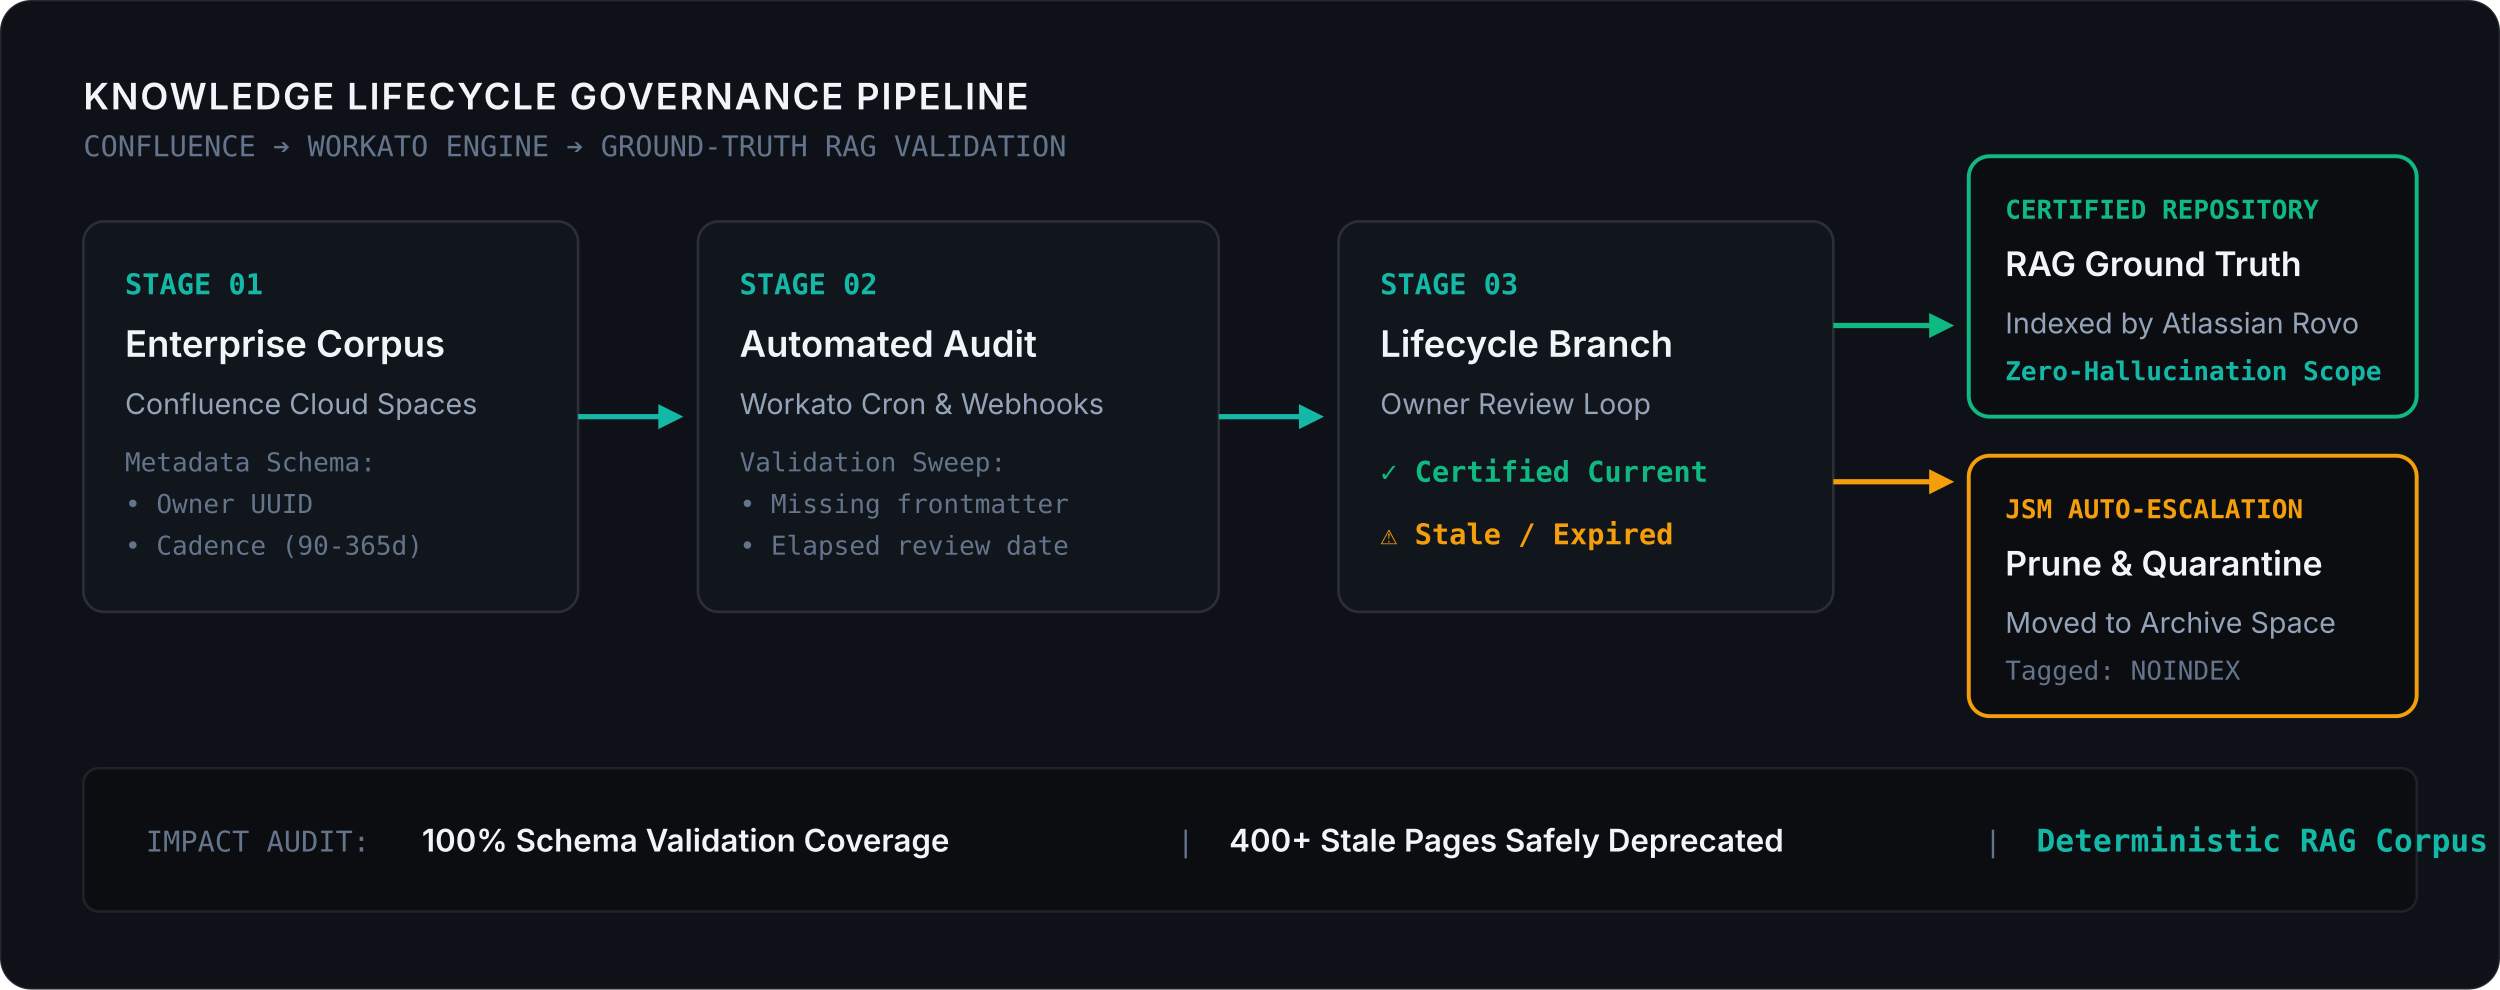
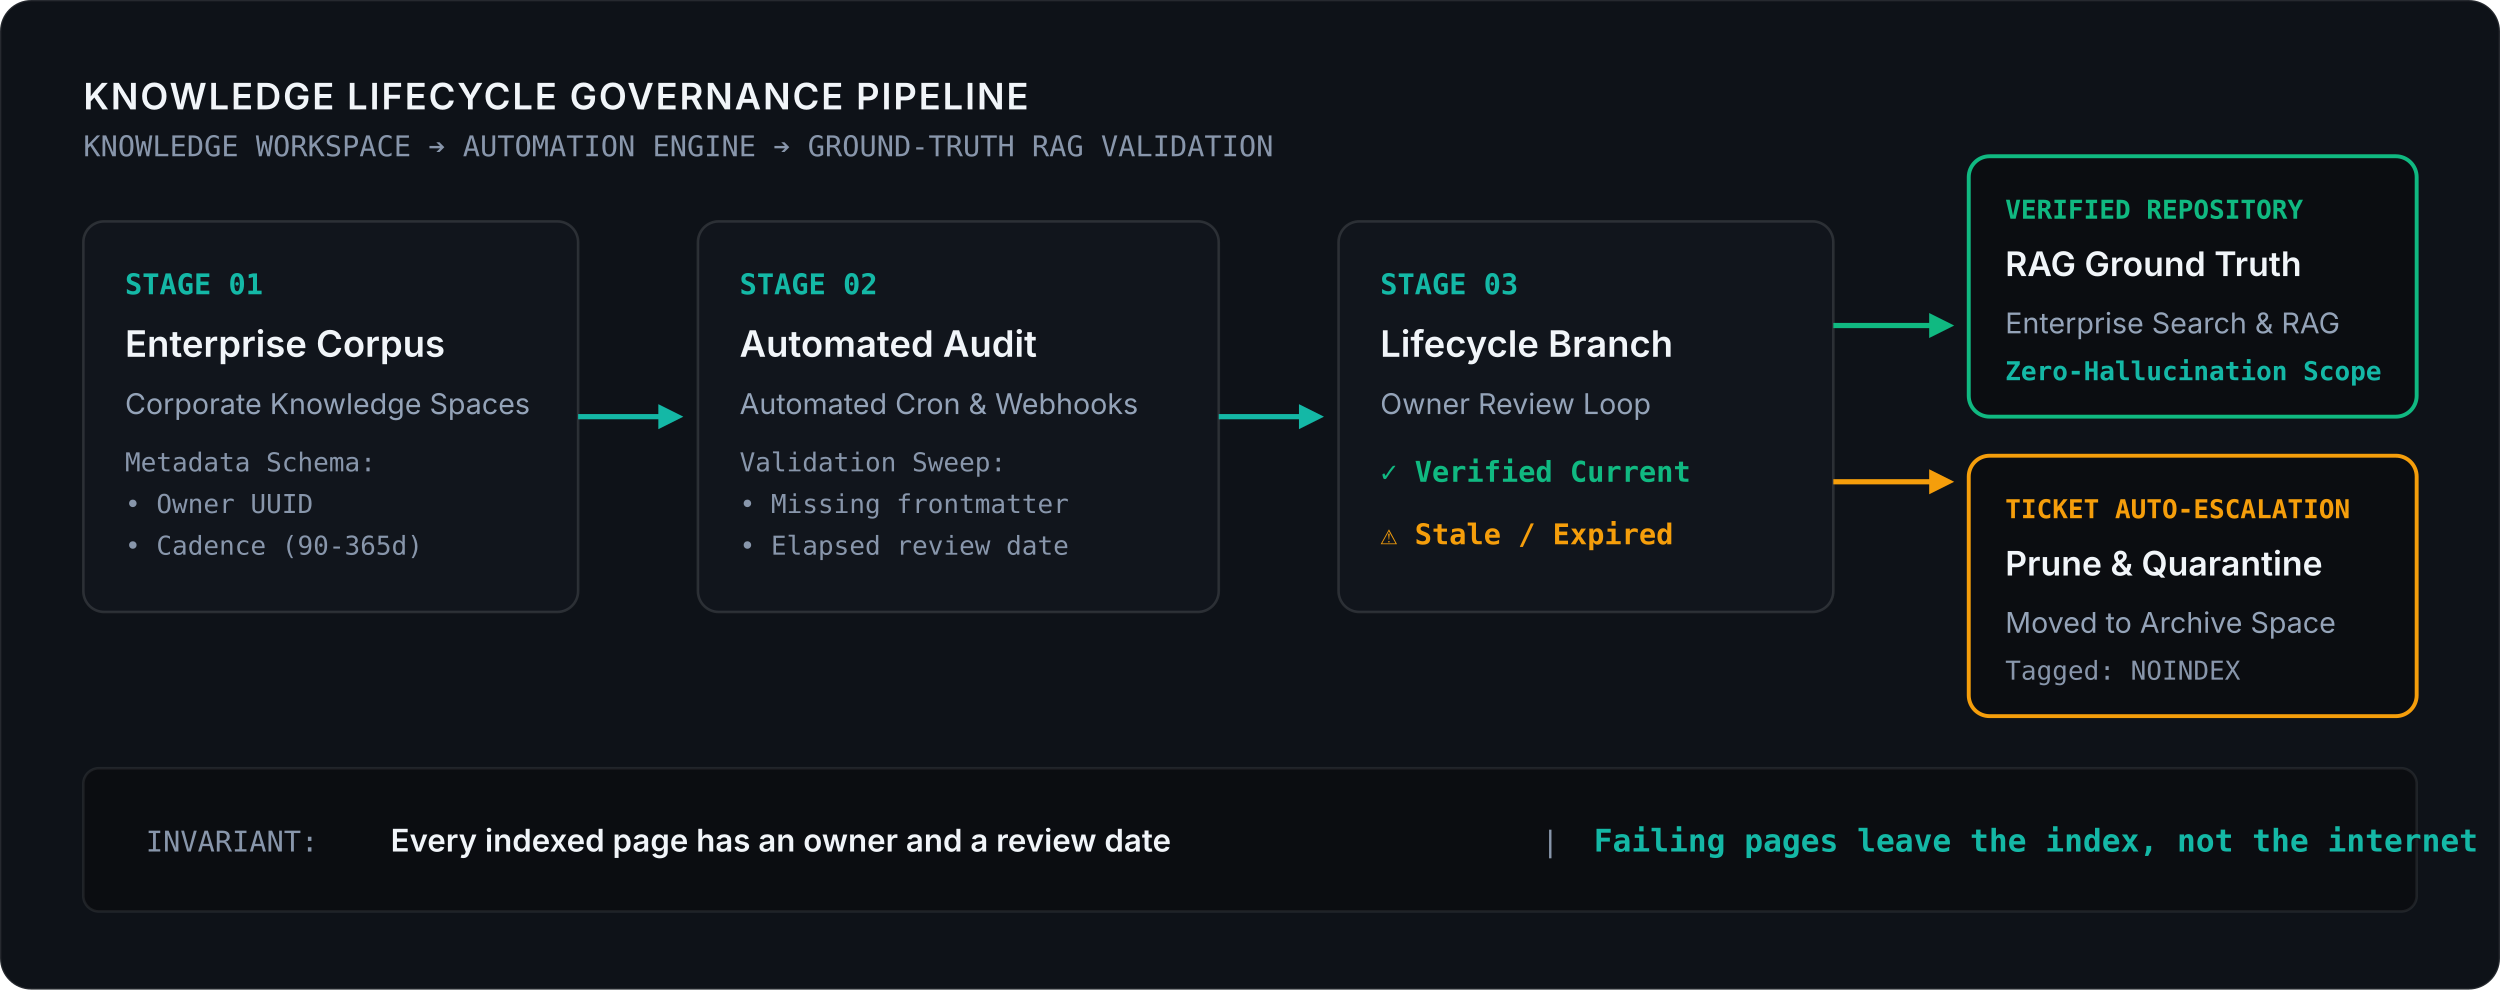
<svg xmlns="http://www.w3.org/2000/svg" viewBox="0 0 960 380" width="100%" height="100%" fill="none" class="pipeline-diagram">
  <defs>
    <style>
      .bg-card { fill: #11151c; stroke: rgba(255, 255, 255, 0.12); }
      .bg-inner { fill: #0b0d11; }
      .txt-primary { fill: #f1f5f9; font-family: -apple-system, BlinkMacSystemFont, "Inter", "Segoe UI", sans-serif; }
      .txt-secondary { fill: #94a3b8; font-family: -apple-system, BlinkMacSystemFont, "Inter", "Segoe UI", sans-serif; }
-       .txt-muted { fill: #64748b; font-family: "JetBrains Mono", "IBM Plex Mono", monospace; }
+       .txt-muted { fill: #8896ab; font-family: "JetBrains Mono", "IBM Plex Mono", monospace; }
      .txt-teal { fill: #14b8a6; font-family: "JetBrains Mono", "IBM Plex Mono", monospace; font-weight: 600; }
      .txt-green { fill: #10b981; font-family: "JetBrains Mono", "IBM Plex Mono", monospace; font-weight: 600; }
      .txt-amber { fill: #f59e0b; font-family: "JetBrains Mono", "IBM Plex Mono", monospace; font-weight: 600; }
    </style>
    <marker id="arrow" viewBox="0 0 10 10" refX="6" refY="5" markerWidth="6" markerHeight="6" orient="auto-start-reverse">
      <path d="M 0 1 L 8 5 L 0 9 z" fill="#14b8a6" />
    </marker>
    <marker id="arrow-green" viewBox="0 0 10 10" refX="6" refY="5" markerWidth="6" markerHeight="6" orient="auto-start-reverse">
      <path d="M 0 1 L 8 5 L 0 9 z" fill="#10b981" />
    </marker>
    <marker id="arrow-amber" viewBox="0 0 10 10" refX="6" refY="5" markerWidth="6" markerHeight="6" orient="auto-start-reverse">
      <path d="M 0 1 L 8 5 L 0 9 z" fill="#f59e0b" />
    </marker>
  </defs>
  <rect width="960" height="380" rx="12" fill="#0e1218" stroke="rgba(255, 255, 255, 0.1)" />
  <g transform="translate(32, 28)">
    <text x="0" y="14" class="txt-primary" font-size="14" font-weight="600" letter-spacing="0.05em">KNOWLEDGE LIFECYCLE GOVERNANCE PIPELINE</text>
-     <text x="0" y="32" class="txt-muted" font-size="11">CONFLUENCE ➔ WORKATO ENGINE ➔ GROUND-TRUTH RAG VALIDATION</text>
+     <text x="0" y="32" class="txt-muted" font-size="11">KNOWLEDGE WORKSPACE ➔ AUTOMATION ENGINE ➔ GROUND-TRUTH RAG VALIDATION</text>
  </g>
  <g transform="translate(32, 85)">
    <rect width="190" height="150" rx="8" class="bg-card" />
    <text x="16" y="28" class="txt-teal" font-size="11">STAGE 01</text>
    <text x="16" y="52" class="txt-primary" font-size="14" font-weight="600">Enterprise Corpus</text>
-     <text x="16" y="74" class="txt-secondary" font-size="11">Confluence Cloud Spaces</text>
+     <text x="16" y="74" class="txt-secondary" font-size="11">Corporate Knowledge Spaces</text>
    <text x="16" y="96" class="txt-muted" font-size="10">Metadata Schema:</text>
    <text x="16" y="112" class="txt-muted" font-size="10">• Owner UUID</text>
    <text x="16" y="128" class="txt-muted" font-size="10">• Cadence (90-365d)</text>
  </g>
  <line x1="222" y1="160" x2="260" y2="160" stroke="#14b8a6" stroke-width="2" marker-end="url(#arrow)" />
  <g transform="translate(268, 85)">
    <rect width="200" height="150" rx="8" class="bg-card" />
    <text x="16" y="28" class="txt-teal" font-size="11">STAGE 02</text>
    <text x="16" y="52" class="txt-primary" font-size="14" font-weight="600">Automated Audit</text>
-     <text x="16" y="74" class="txt-secondary" font-size="11">Workato Cron &amp; Webhooks</text>
+     <text x="16" y="74" class="txt-secondary" font-size="11">Automated Cron &amp; Webhooks</text>
    <text x="16" y="96" class="txt-muted" font-size="10">Validation Sweep:</text>
    <text x="16" y="112" class="txt-muted" font-size="10">• Missing frontmatter</text>
    <text x="16" y="128" class="txt-muted" font-size="10">• Elapsed review date</text>
  </g>
  <line x1="468" y1="160" x2="506" y2="160" stroke="#14b8a6" stroke-width="2" marker-end="url(#arrow)" />
  <g transform="translate(514, 85)">
    <rect width="190" height="150" rx="8" class="bg-card" />
    <text x="16" y="28" class="txt-teal" font-size="11">STAGE 03</text>
    <text x="16" y="52" class="txt-primary" font-size="14" font-weight="600">Lifecycle Branch</text>
    <text x="16" y="74" class="txt-secondary" font-size="11">Owner Review Loop</text>
-     <text x="16" y="100" class="txt-green" font-size="11">✓ Certified Current</text>
+     <text x="16" y="100" class="txt-green" font-size="11">✓ Verified Current</text>
    <text x="16" y="124" class="txt-amber" font-size="11">⚠ Stale / Expired</text>
  </g>
  <path d="M 704 125 L 748 125" stroke="#10b981" stroke-width="2" marker-end="url(#arrow-green)" />
  <g transform="translate(756, 60)">
    <rect width="172" height="100" rx="8" class="bg-inner" stroke="#10b981" stroke-width="1.5" />
-     <text x="14" y="24" class="txt-green" font-size="10">CERTIFIED REPOSITORY</text>
+     <text x="14" y="24" class="txt-green" font-size="10">VERIFIED REPOSITORY</text>
    <text x="14" y="46" class="txt-primary" font-size="13" font-weight="600">RAG Ground Truth</text>
-     <text x="14" y="68" class="txt-secondary" font-size="11">Indexed by Atlassian Rovo</text>
+     <text x="14" y="68" class="txt-secondary" font-size="11">Enterprise Search &amp; RAG</text>
    <text x="14" y="86" class="txt-teal" font-size="10">Zero-Hallucination Scope</text>
  </g>
  <path d="M 704 185 L 748 185" stroke="#f59e0b" stroke-width="2" marker-end="url(#arrow-amber)" />
  <g transform="translate(756, 175)">
    <rect width="172" height="100" rx="8" class="bg-inner" stroke="#f59e0b" stroke-width="1.5" />
-     <text x="14" y="24" class="txt-amber" font-size="10">JSM AUTO-ESCALATION</text>
+     <text x="14" y="24" class="txt-amber" font-size="10">TICKET AUTO-ESCALATION</text>
    <text x="14" y="46" class="txt-primary" font-size="13" font-weight="600">Prune &amp; Quarantine</text>
    <text x="14" y="68" class="txt-secondary" font-size="11">Moved to Archive Space</text>
    <text x="14" y="86" class="txt-muted" font-size="10">Tagged: NOINDEX</text>
  </g>
  <g transform="translate(32, 295)">
    <rect width="896" height="55" rx="6" class="bg-inner" stroke="rgba(255, 255, 255, 0.08)" />
-     <text x="24" y="32" class="txt-muted" font-size="11">IMPACT AUDIT:</text>
-     <text x="130" y="32" class="txt-primary" font-size="12" font-weight="600">100% Schema Validation Coverage</text>
-     <text x="420" y="32" class="txt-muted" font-size="11">|</text>
-     <text x="440" y="32" class="txt-primary" font-size="12" font-weight="600">400+ Stale Pages Safely Deprecated</text>
-     <text x="730" y="32" class="txt-muted" font-size="11">|</text>
-     <text x="750" y="32" class="txt-teal" font-size="12" font-weight="600">Deterministic RAG Corpus</text>
+     <text x="24" y="32" class="txt-muted" font-size="11">INVARIANT:</text>
+     <text x="118" y="32" class="txt-primary" font-size="12" font-weight="600">Every indexed page has an owner and a review date</text>
+     <text x="560" y="32" class="txt-muted" font-size="11">|</text>
+     <text x="580" y="32" class="txt-teal" font-size="12" font-weight="600">Failing pages leave the index, not the internet</text>
  </g>
</svg>
